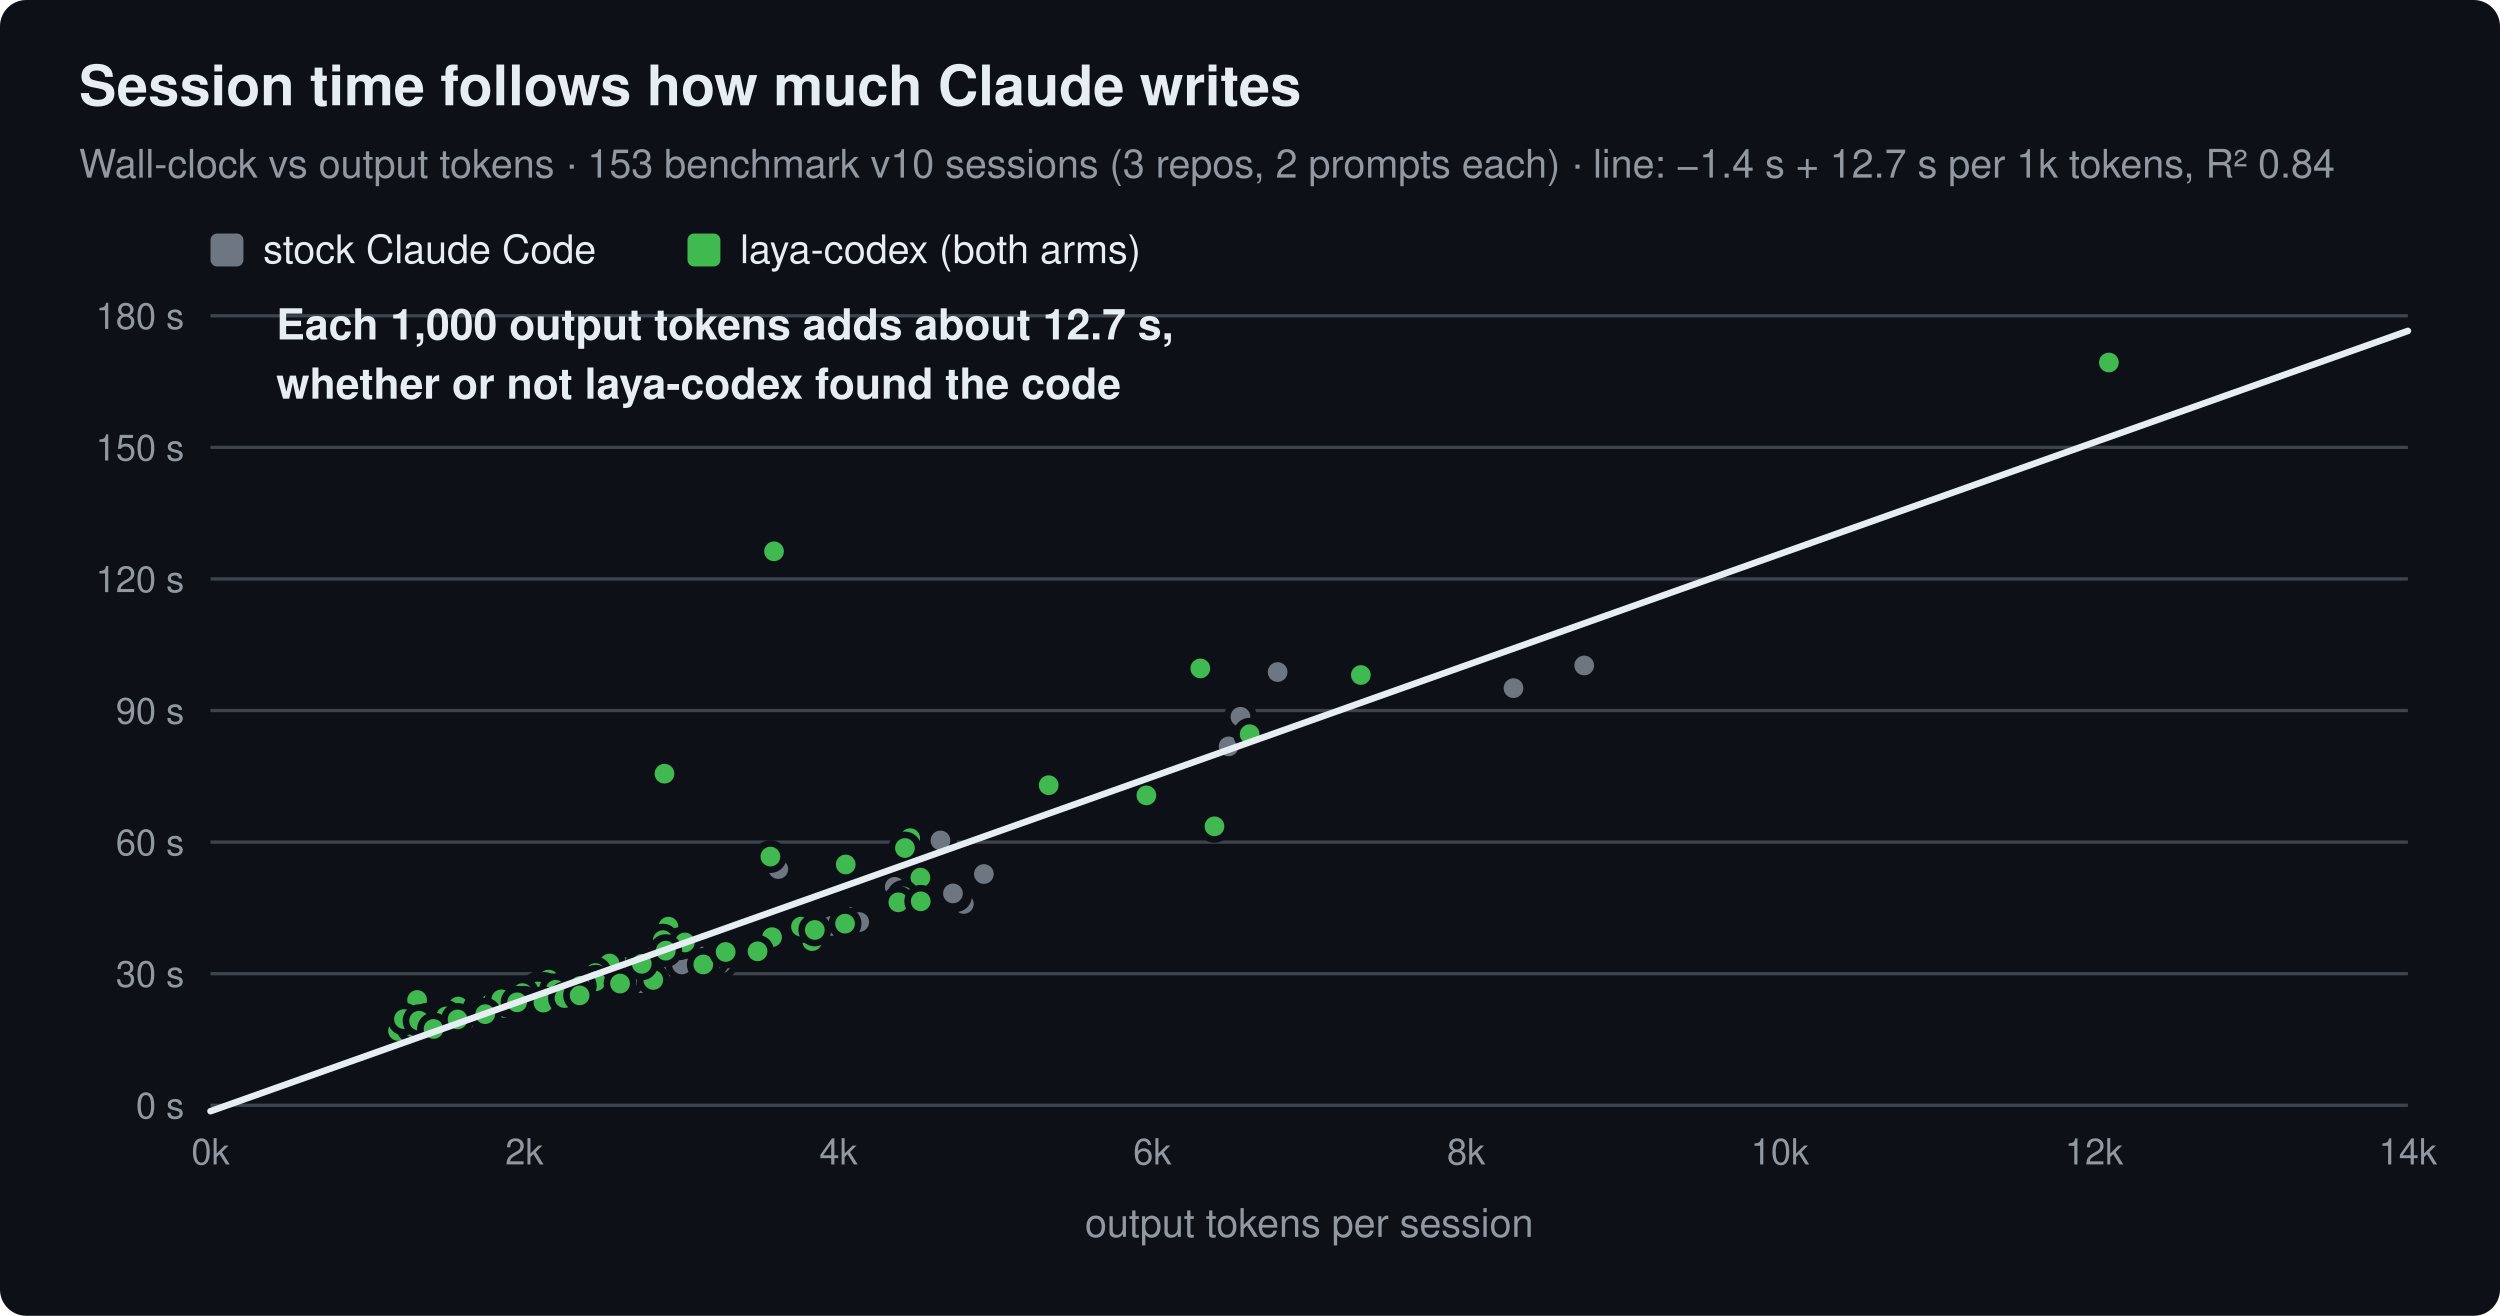
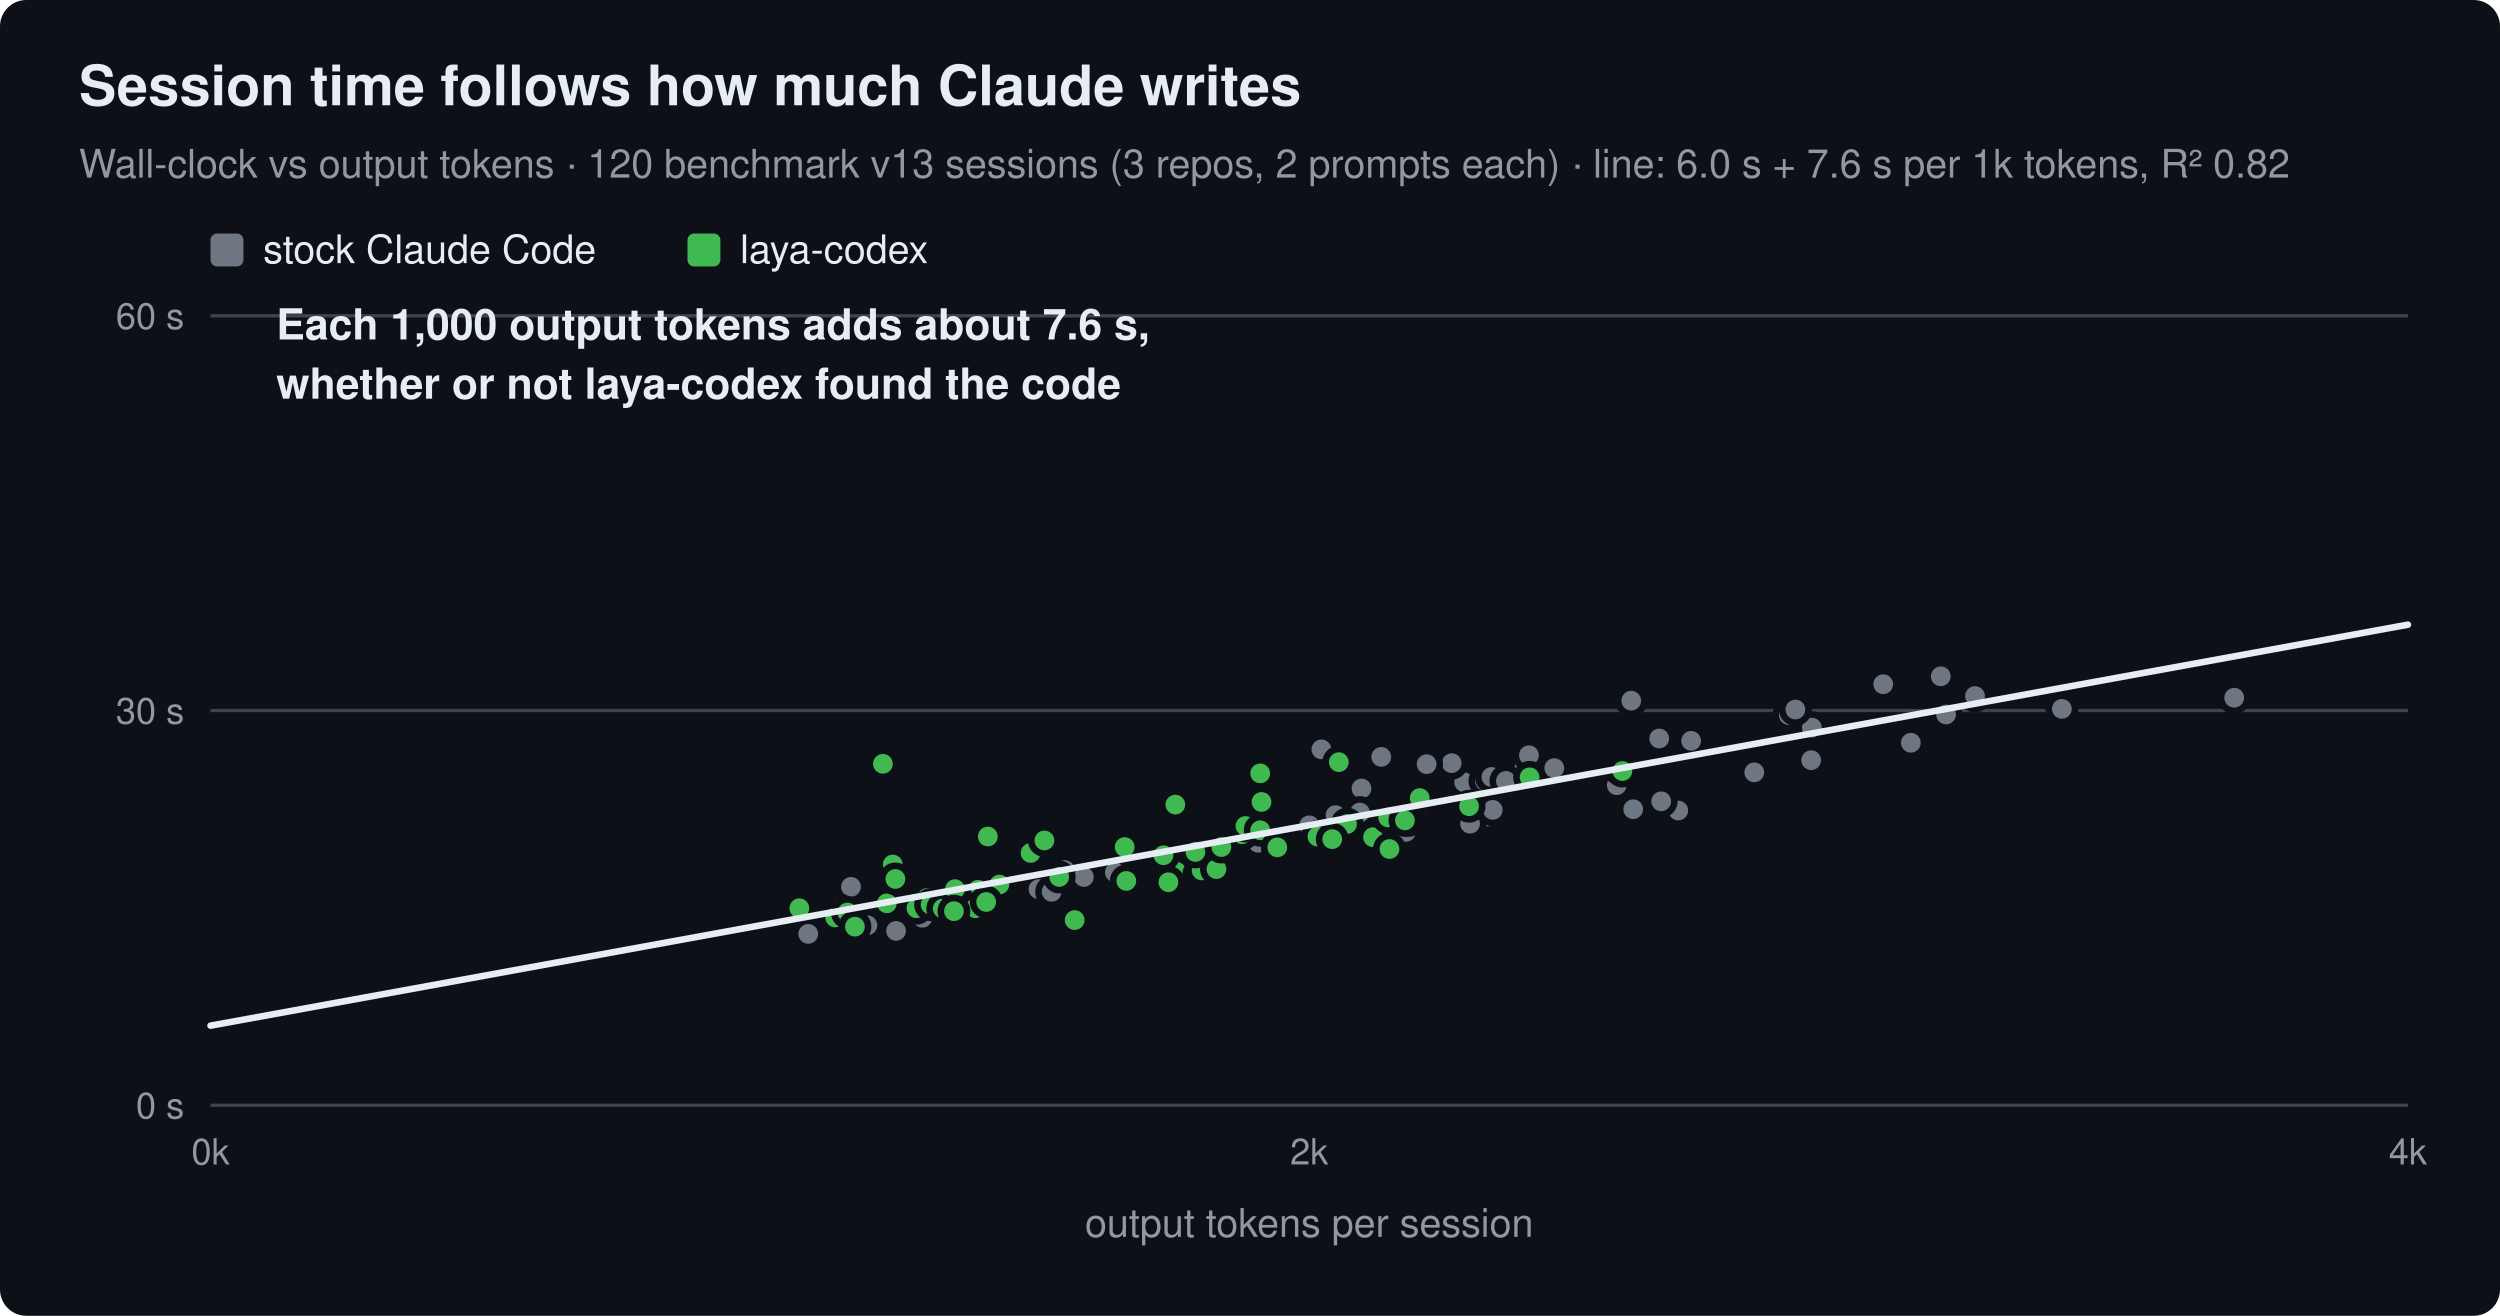
- <svg xmlns="http://www.w3.org/2000/svg" width="760" height="400" viewBox="0 0 760 400" role="img" aria-label="Session wall-clock against output tokens, benchmark v10">
+ <svg xmlns="http://www.w3.org/2000/svg" width="760" height="400" viewBox="0 0 760 400" role="img" aria-label="Session wall-clock against output tokens, benchmark v13">
  <rect width="760" height="400" rx="8" fill="#0d1117" />
  <text x="24.0" y="32.0" font-family="-apple-system,BlinkMacSystemFont,'Segoe UI',Helvetica,Arial,sans-serif" font-size="17" fill="#e6edf3" text-anchor="start" font-weight="600">Session time follows how much Claude writes</text>
-   <text x="24.0" y="54.0" font-family="-apple-system,BlinkMacSystemFont,'Segoe UI',Helvetica,Arial,sans-serif" font-size="12" fill="#9198a1" text-anchor="start" font-weight="normal">Wall-clock vs output tokens · 153 benchmark v10 sessions (3 repos, 2 prompts each) · line: −1.4 s + 12.7 s per 1k tokens, R² 0.84</text>
+   <text x="24.0" y="54.0" font-family="-apple-system,BlinkMacSystemFont,'Segoe UI',Helvetica,Arial,sans-serif" font-size="12" fill="#9198a1" text-anchor="start" font-weight="normal">Wall-clock vs output tokens · 120 benchmark v13 sessions (3 repos, 2 prompts each) · line: 6.0 s + 7.6 s per 1k tokens, R² 0.82</text>
  <rect x="64" y="71" width="10" height="10" rx="2" fill="#6e7681" />
  <text x="80.0" y="80.0" font-family="-apple-system,BlinkMacSystemFont,'Segoe UI',Helvetica,Arial,sans-serif" font-size="12" fill="#e6edf3" text-anchor="start" font-weight="normal">stock Claude Code</text>
  <rect x="209" y="71" width="10" height="10" rx="2" fill="#3fb950" />
-   <text x="225.0" y="80.0" font-family="-apple-system,BlinkMacSystemFont,'Segoe UI',Helvetica,Arial,sans-serif" font-size="12" fill="#e6edf3" text-anchor="start" font-weight="normal">laya-codex (both arms)</text>
+   <text x="225.0" y="80.0" font-family="-apple-system,BlinkMacSystemFont,'Segoe UI',Helvetica,Arial,sans-serif" font-size="12" fill="#e6edf3" text-anchor="start" font-weight="normal">laya-codex</text>
  <line x1="64.0" y1="336.0" x2="732.0" y2="336.0" stroke="#3d444d" stroke-width="1" />
  <text x="56.0" y="340.0" font-family="-apple-system,BlinkMacSystemFont,'Segoe UI',Helvetica,Arial,sans-serif" font-size="11" fill="#9198a1" text-anchor="end" font-weight="normal">0 s</text>
-   <line x1="64.0" y1="296.0" x2="732.0" y2="296.0" stroke="#3d444d" stroke-width="1" />
-   <text x="56.0" y="300.0" font-family="-apple-system,BlinkMacSystemFont,'Segoe UI',Helvetica,Arial,sans-serif" font-size="11" fill="#9198a1" text-anchor="end" font-weight="normal">30 s</text>
-   <line x1="64.0" y1="256.0" x2="732.0" y2="256.0" stroke="#3d444d" stroke-width="1" />
-   <text x="56.0" y="260.0" font-family="-apple-system,BlinkMacSystemFont,'Segoe UI',Helvetica,Arial,sans-serif" font-size="11" fill="#9198a1" text-anchor="end" font-weight="normal">60 s</text>
  <line x1="64.0" y1="216.0" x2="732.0" y2="216.0" stroke="#3d444d" stroke-width="1" />
-   <text x="56.0" y="220.0" font-family="-apple-system,BlinkMacSystemFont,'Segoe UI',Helvetica,Arial,sans-serif" font-size="11" fill="#9198a1" text-anchor="end" font-weight="normal">90 s</text>
-   <line x1="64.0" y1="176.0" x2="732.0" y2="176.0" stroke="#3d444d" stroke-width="1" />
-   <text x="56.0" y="180.0" font-family="-apple-system,BlinkMacSystemFont,'Segoe UI',Helvetica,Arial,sans-serif" font-size="11" fill="#9198a1" text-anchor="end" font-weight="normal">120 s</text>
-   <line x1="64.0" y1="136.0" x2="732.0" y2="136.0" stroke="#3d444d" stroke-width="1" />
-   <text x="56.0" y="140.0" font-family="-apple-system,BlinkMacSystemFont,'Segoe UI',Helvetica,Arial,sans-serif" font-size="11" fill="#9198a1" text-anchor="end" font-weight="normal">150 s</text>
+   <text x="56.0" y="220.0" font-family="-apple-system,BlinkMacSystemFont,'Segoe UI',Helvetica,Arial,sans-serif" font-size="11" fill="#9198a1" text-anchor="end" font-weight="normal">30 s</text>
  <line x1="64.0" y1="96.0" x2="732.0" y2="96.0" stroke="#3d444d" stroke-width="1" />
-   <text x="56.0" y="100.0" font-family="-apple-system,BlinkMacSystemFont,'Segoe UI',Helvetica,Arial,sans-serif" font-size="11" fill="#9198a1" text-anchor="end" font-weight="normal">180 s</text>
+   <text x="56.0" y="100.0" font-family="-apple-system,BlinkMacSystemFont,'Segoe UI',Helvetica,Arial,sans-serif" font-size="11" fill="#9198a1" text-anchor="end" font-weight="normal">60 s</text>
  <text x="64.0" y="354.0" font-family="-apple-system,BlinkMacSystemFont,'Segoe UI',Helvetica,Arial,sans-serif" font-size="11" fill="#9198a1" text-anchor="middle" font-weight="normal">0k</text>
-   <text x="159.4" y="354.0" font-family="-apple-system,BlinkMacSystemFont,'Segoe UI',Helvetica,Arial,sans-serif" font-size="11" fill="#9198a1" text-anchor="middle" font-weight="normal">2k</text>
-   <text x="254.9" y="354.0" font-family="-apple-system,BlinkMacSystemFont,'Segoe UI',Helvetica,Arial,sans-serif" font-size="11" fill="#9198a1" text-anchor="middle" font-weight="normal">4k</text>
-   <text x="350.3" y="354.0" font-family="-apple-system,BlinkMacSystemFont,'Segoe UI',Helvetica,Arial,sans-serif" font-size="11" fill="#9198a1" text-anchor="middle" font-weight="normal">6k</text>
-   <text x="445.7" y="354.0" font-family="-apple-system,BlinkMacSystemFont,'Segoe UI',Helvetica,Arial,sans-serif" font-size="11" fill="#9198a1" text-anchor="middle" font-weight="normal">8k</text>
-   <text x="541.1" y="354.0" font-family="-apple-system,BlinkMacSystemFont,'Segoe UI',Helvetica,Arial,sans-serif" font-size="11" fill="#9198a1" text-anchor="middle" font-weight="normal">10k</text>
-   <text x="636.6" y="354.0" font-family="-apple-system,BlinkMacSystemFont,'Segoe UI',Helvetica,Arial,sans-serif" font-size="11" fill="#9198a1" text-anchor="middle" font-weight="normal">12k</text>
-   <text x="732.0" y="354.0" font-family="-apple-system,BlinkMacSystemFont,'Segoe UI',Helvetica,Arial,sans-serif" font-size="11" fill="#9198a1" text-anchor="middle" font-weight="normal">14k</text>
+   <text x="398.0" y="354.0" font-family="-apple-system,BlinkMacSystemFont,'Segoe UI',Helvetica,Arial,sans-serif" font-size="11" fill="#9198a1" text-anchor="middle" font-weight="normal">2k</text>
+   <text x="732.0" y="354.0" font-family="-apple-system,BlinkMacSystemFont,'Segoe UI',Helvetica,Arial,sans-serif" font-size="11" fill="#9198a1" text-anchor="middle" font-weight="normal">4k</text>
  <text x="398.0" y="376.0" font-family="-apple-system,BlinkMacSystemFont,'Segoe UI',Helvetica,Arial,sans-serif" font-size="12" fill="#9198a1" text-anchor="middle" font-weight="normal">output tokens per session</text>
-   <circle cx="293.0" cy="274.8" r="4" fill="#6e7681" stroke="#0d1117" stroke-width="2" />
-   <circle cx="290.5" cy="272.3" r="4" fill="#6e7681" stroke="#0d1117" stroke-width="2" />
-   <circle cx="219.2" cy="292.9" r="4" fill="#6e7681" stroke="#0d1117" stroke-width="2" />
-   <circle cx="272.0" cy="269.6" r="4" fill="#6e7681" stroke="#0d1117" stroke-width="2" />
-   <circle cx="481.6" cy="202.3" r="4" fill="#6e7681" stroke="#0d1117" stroke-width="2" />
-   <circle cx="373.5" cy="226.9" r="4" fill="#6e7681" stroke="#0d1117" stroke-width="2" />
-   <circle cx="377.1" cy="217.9" r="4" fill="#6e7681" stroke="#0d1117" stroke-width="2" />
-   <circle cx="285.9" cy="255.5" r="4" fill="#6e7681" stroke="#0d1117" stroke-width="2" />
-   <circle cx="388.4" cy="204.3" r="4" fill="#6e7681" stroke="#0d1117" stroke-width="2" />
-   <circle cx="460.1" cy="209.2" r="4" fill="#6e7681" stroke="#0d1117" stroke-width="2" />
-   <circle cx="236.6" cy="264.2" r="4" fill="#6e7681" stroke="#0d1117" stroke-width="2" />
-   <circle cx="214.2" cy="290.5" r="4" fill="#6e7681" stroke="#0d1117" stroke-width="2" />
-   <circle cx="166.0" cy="303.8" r="4" fill="#6e7681" stroke="#0d1117" stroke-width="2" />
-   <circle cx="289.7" cy="271.6" r="4" fill="#6e7681" stroke="#0d1117" stroke-width="2" />
-   <circle cx="163.2" cy="305.5" r="4" fill="#6e7681" stroke="#0d1117" stroke-width="2" />
-   <circle cx="136.3" cy="309.8" r="4" fill="#6e7681" stroke="#0d1117" stroke-width="2" />
-   <circle cx="158.0" cy="301.7" r="4" fill="#6e7681" stroke="#0d1117" stroke-width="2" />
-   <circle cx="154.9" cy="305.8" r="4" fill="#6e7681" stroke="#0d1117" stroke-width="2" />
-   <circle cx="165.1" cy="301.9" r="4" fill="#6e7681" stroke="#0d1117" stroke-width="2" />
-   <circle cx="213.4" cy="290.8" r="4" fill="#6e7681" stroke="#0d1117" stroke-width="2" />
-   <circle cx="125.4" cy="312.1" r="4" fill="#6e7681" stroke="#0d1117" stroke-width="2" />
-   <circle cx="136.2" cy="309.3" r="4" fill="#6e7681" stroke="#0d1117" stroke-width="2" />
-   <circle cx="259.3" cy="278.7" r="4" fill="#6e7681" stroke="#0d1117" stroke-width="2" />
-   <circle cx="180.2" cy="300.3" r="4" fill="#6e7681" stroke="#0d1117" stroke-width="2" />
-   <circle cx="163.5" cy="300.3" r="4" fill="#6e7681" stroke="#0d1117" stroke-width="2" />
-   <circle cx="147.5" cy="308.0" r="4" fill="#6e7681" stroke="#0d1117" stroke-width="2" />
-   <circle cx="194.2" cy="297.8" r="4" fill="#6e7681" stroke="#0d1117" stroke-width="2" />
-   <circle cx="163.5" cy="302.0" r="4" fill="#6e7681" stroke="#0d1117" stroke-width="2" />
-   <circle cx="180.2" cy="300.1" r="4" fill="#6e7681" stroke="#0d1117" stroke-width="2" />
-   <circle cx="261.2" cy="280.3" r="4" fill="#6e7681" stroke="#0d1117" stroke-width="2" />
-   <circle cx="199.0" cy="295.1" r="4" fill="#6e7681" stroke="#0d1117" stroke-width="2" />
-   <circle cx="177.6" cy="298.3" r="4" fill="#6e7681" stroke="#0d1117" stroke-width="2" />
-   <circle cx="205.2" cy="290.9" r="4" fill="#6e7681" stroke="#0d1117" stroke-width="2" />
-   <circle cx="201.4" cy="291.7" r="4" fill="#6e7681" stroke="#0d1117" stroke-width="2" />
-   <circle cx="202.8" cy="293.9" r="4" fill="#6e7681" stroke="#0d1117" stroke-width="2" />
-   <circle cx="189.2" cy="297.0" r="4" fill="#6e7681" stroke="#0d1117" stroke-width="2" />
-   <circle cx="194.4" cy="294.2" r="4" fill="#6e7681" stroke="#0d1117" stroke-width="2" />
-   <circle cx="153.6" cy="306.2" r="4" fill="#6e7681" stroke="#0d1117" stroke-width="2" />
-   <circle cx="166.2" cy="298.5" r="4" fill="#6e7681" stroke="#0d1117" stroke-width="2" />
-   <circle cx="199.9" cy="289.4" r="4" fill="#6e7681" stroke="#0d1117" stroke-width="2" />
-   <circle cx="197.0" cy="293.4" r="4" fill="#6e7681" stroke="#0d1117" stroke-width="2" />
-   <circle cx="207.4" cy="291.0" r="4" fill="#6e7681" stroke="#0d1117" stroke-width="2" />
-   <circle cx="299.1" cy="265.7" r="4" fill="#6e7681" stroke="#0d1117" stroke-width="2" />
-   <circle cx="207.3" cy="293.2" r="4" fill="#6e7681" stroke="#0d1117" stroke-width="2" />
-   <circle cx="171.6" cy="299.3" r="4" fill="#6e7681" stroke="#0d1117" stroke-width="2" />
-   <circle cx="173.3" cy="300.2" r="4" fill="#6e7681" stroke="#0d1117" stroke-width="2" />
-   <circle cx="252.7" cy="281.5" r="4" fill="#6e7681" stroke="#0d1117" stroke-width="2" />
-   <circle cx="176.7" cy="300.7" r="4" fill="#6e7681" stroke="#0d1117" stroke-width="2" />
-   <circle cx="216.7" cy="292.1" r="4" fill="#6e7681" stroke="#0d1117" stroke-width="2" />
-   <circle cx="194.6" cy="298.9" r="4" fill="#6e7681" stroke="#0d1117" stroke-width="2" />
-   <circle cx="190.8" cy="298.1" r="4" fill="#6e7681" stroke="#0d1117" stroke-width="2" />
-   <circle cx="256.9" cy="280.8" r="4" fill="#3fb950" stroke="#0d1117" stroke-width="2" />
-   <circle cx="177.3" cy="302.6" r="4" fill="#3fb950" stroke="#0d1117" stroke-width="2" />
-   <circle cx="179.5" cy="298.0" r="4" fill="#3fb950" stroke="#0d1117" stroke-width="2" />
-   <circle cx="175.1" cy="299.5" r="4" fill="#3fb950" stroke="#0d1117" stroke-width="2" />
-   <circle cx="171.5" cy="302.8" r="4" fill="#3fb950" stroke="#0d1117" stroke-width="2" />
-   <circle cx="151.5" cy="307.1" r="4" fill="#3fb950" stroke="#0d1117" stroke-width="2" />
-   <circle cx="246.9" cy="286.1" r="4" fill="#3fb950" stroke="#0d1117" stroke-width="2" />
-   <circle cx="369.2" cy="251.2" r="4" fill="#3fb950" stroke="#0d1117" stroke-width="2" />
-   <circle cx="379.9" cy="223.2" r="4" fill="#3fb950" stroke="#0d1117" stroke-width="2" />
-   <circle cx="279.8" cy="266.8" r="4" fill="#3fb950" stroke="#0d1117" stroke-width="2" />
-   <circle cx="413.7" cy="205.2" r="4" fill="#3fb950" stroke="#0d1117" stroke-width="2" />
-   <circle cx="641.1" cy="110.2" r="4" fill="#3fb950" stroke="#0d1117" stroke-width="2" />
-   <circle cx="364.9" cy="203.2" r="4" fill="#3fb950" stroke="#0d1117" stroke-width="2" />
-   <circle cx="276.7" cy="254.8" r="4" fill="#3fb950" stroke="#0d1117" stroke-width="2" />
-   <circle cx="203.2" cy="281.7" r="4" fill="#3fb950" stroke="#0d1117" stroke-width="2" />
-   <circle cx="318.8" cy="238.7" r="4" fill="#3fb950" stroke="#0d1117" stroke-width="2" />
-   <circle cx="275.1" cy="257.8" r="4" fill="#3fb950" stroke="#0d1117" stroke-width="2" />
-   <circle cx="234.2" cy="260.4" r="4" fill="#3fb950" stroke="#0d1117" stroke-width="2" />
-   <circle cx="348.5" cy="241.8" r="4" fill="#3fb950" stroke="#0d1117" stroke-width="2" />
-   <circle cx="257.1" cy="262.8" r="4" fill="#3fb950" stroke="#0d1117" stroke-width="2" />
-   <circle cx="202.0" cy="235.2" r="4" fill="#3fb950" stroke="#0d1117" stroke-width="2" />
-   <circle cx="213.8" cy="293.2" r="4" fill="#3fb950" stroke="#0d1117" stroke-width="2" />
-   <circle cx="206.6" cy="286.9" r="4" fill="#3fb950" stroke="#0d1117" stroke-width="2" />
-   <circle cx="186.6" cy="298.7" r="4" fill="#3fb950" stroke="#0d1117" stroke-width="2" />
-   <circle cx="160.7" cy="306.1" r="4" fill="#3fb950" stroke="#0d1117" stroke-width="2" />
-   <circle cx="156.7" cy="304.3" r="4" fill="#3fb950" stroke="#0d1117" stroke-width="2" />
-   <circle cx="234.7" cy="284.9" r="4" fill="#3fb950" stroke="#0d1117" stroke-width="2" />
-   <circle cx="274.6" cy="272.5" r="4" fill="#3fb950" stroke="#0d1117" stroke-width="2" />
-   <circle cx="163.0" cy="303.3" r="4" fill="#3fb950" stroke="#0d1117" stroke-width="2" />
-   <circle cx="160.4" cy="304.5" r="4" fill="#3fb950" stroke="#0d1117" stroke-width="2" />
-   <circle cx="158.9" cy="305.3" r="4" fill="#3fb950" stroke="#0d1117" stroke-width="2" />
-   <circle cx="151.8" cy="305.8" r="4" fill="#3fb950" stroke="#0d1117" stroke-width="2" />
-   <circle cx="126.8" cy="304.0" r="4" fill="#3fb950" stroke="#0d1117" stroke-width="2" />
-   <circle cx="129.7" cy="309.9" r="4" fill="#3fb950" stroke="#0d1117" stroke-width="2" />
-   <circle cx="147.1" cy="304.9" r="4" fill="#3fb950" stroke="#0d1117" stroke-width="2" />
-   <circle cx="132.9" cy="310.2" r="4" fill="#3fb950" stroke="#0d1117" stroke-width="2" />
-   <circle cx="159.8" cy="304.3" r="4" fill="#3fb950" stroke="#0d1117" stroke-width="2" />
-   <circle cx="144.7" cy="307.0" r="4" fill="#3fb950" stroke="#0d1117" stroke-width="2" />
-   <circle cx="141.0" cy="310.9" r="4" fill="#3fb950" stroke="#0d1117" stroke-width="2" />
-   <circle cx="154.4" cy="306.2" r="4" fill="#3fb950" stroke="#0d1117" stroke-width="2" />
-   <circle cx="121.7" cy="313.9" r="4" fill="#3fb950" stroke="#0d1117" stroke-width="2" />
-   <circle cx="121.0" cy="313.4" r="4" fill="#3fb950" stroke="#0d1117" stroke-width="2" />
-   <circle cx="125.5" cy="312.3" r="4" fill="#3fb950" stroke="#0d1117" stroke-width="2" />
-   <circle cx="122.8" cy="309.8" r="4" fill="#3fb950" stroke="#0d1117" stroke-width="2" />
-   <circle cx="243.5" cy="281.7" r="4" fill="#3fb950" stroke="#0d1117" stroke-width="2" />
-   <circle cx="273.1" cy="274.3" r="4" fill="#3fb950" stroke="#0d1117" stroke-width="2" />
-   <circle cx="166.1" cy="303.3" r="4" fill="#3fb950" stroke="#0d1117" stroke-width="2" />
-   <circle cx="144.0" cy="307.8" r="4" fill="#3fb950" stroke="#0d1117" stroke-width="2" />
-   <circle cx="166.8" cy="297.8" r="4" fill="#3fb950" stroke="#0d1117" stroke-width="2" />
-   <circle cx="159.3" cy="302.9" r="4" fill="#3fb950" stroke="#0d1117" stroke-width="2" />
-   <circle cx="146.4" cy="308.0" r="4" fill="#3fb950" stroke="#0d1117" stroke-width="2" />
-   <circle cx="139.3" cy="306.0" r="4" fill="#3fb950" stroke="#0d1117" stroke-width="2" />
-   <circle cx="168.4" cy="302.6" r="4" fill="#3fb950" stroke="#0d1117" stroke-width="2" />
-   <circle cx="177.3" cy="298.0" r="4" fill="#3fb950" stroke="#0d1117" stroke-width="2" />
-   <circle cx="157.7" cy="305.1" r="4" fill="#3fb950" stroke="#0d1117" stroke-width="2" />
-   <circle cx="157.5" cy="304.6" r="4" fill="#3fb950" stroke="#0d1117" stroke-width="2" />
-   <circle cx="156.1" cy="303.6" r="4" fill="#3fb950" stroke="#0d1117" stroke-width="2" />
-   <circle cx="168.8" cy="302.3" r="4" fill="#3fb950" stroke="#0d1117" stroke-width="2" />
-   <circle cx="165.5" cy="300.5" r="4" fill="#3fb950" stroke="#0d1117" stroke-width="2" />
-   <circle cx="220.6" cy="289.4" r="4" fill="#3fb950" stroke="#0d1117" stroke-width="2" />
-   <circle cx="198.6" cy="297.9" r="4" fill="#3fb950" stroke="#0d1117" stroke-width="2" />
-   <circle cx="230.3" cy="289.2" r="4" fill="#3fb950" stroke="#0d1117" stroke-width="2" />
-   <circle cx="135.6" cy="309.0" r="4" fill="#3fb950" stroke="#0d1117" stroke-width="2" />
-   <circle cx="147.2" cy="307.3" r="4" fill="#3fb950" stroke="#0d1117" stroke-width="2" />
-   <circle cx="194.2" cy="292.7" r="4" fill="#3fb950" stroke="#0d1117" stroke-width="2" />
-   <circle cx="175.6" cy="297.2" r="4" fill="#3fb950" stroke="#0d1117" stroke-width="2" />
-   <circle cx="184.9" cy="296.9" r="4" fill="#3fb950" stroke="#0d1117" stroke-width="2" />
-   <circle cx="189.8" cy="294.0" r="4" fill="#3fb950" stroke="#0d1117" stroke-width="2" />
-   <circle cx="141.1" cy="310.5" r="4" fill="#3fb950" stroke="#0d1117" stroke-width="2" />
-   <circle cx="127.4" cy="310.3" r="4" fill="#3fb950" stroke="#0d1117" stroke-width="2" />
-   <circle cx="153.3" cy="306.4" r="4" fill="#3fb950" stroke="#0d1117" stroke-width="2" />
-   <circle cx="145.6" cy="306.8" r="4" fill="#3fb950" stroke="#0d1117" stroke-width="2" />
-   <circle cx="183.2" cy="293.9" r="4" fill="#3fb950" stroke="#0d1117" stroke-width="2" />
-   <circle cx="185.3" cy="292.9" r="4" fill="#3fb950" stroke="#0d1117" stroke-width="2" />
-   <circle cx="166.9" cy="300.9" r="4" fill="#3fb950" stroke="#0d1117" stroke-width="2" />
-   <circle cx="154.9" cy="304.5" r="4" fill="#3fb950" stroke="#0d1117" stroke-width="2" />
-   <circle cx="195.1" cy="293.0" r="4" fill="#3fb950" stroke="#0d1117" stroke-width="2" />
-   <circle cx="201.5" cy="285.8" r="4" fill="#3fb950" stroke="#0d1117" stroke-width="2" />
-   <circle cx="146.5" cy="306.5" r="4" fill="#3fb950" stroke="#0d1117" stroke-width="2" />
-   <circle cx="208.2" cy="286.5" r="4" fill="#3fb950" stroke="#0d1117" stroke-width="2" />
-   <circle cx="181.0" cy="295.8" r="4" fill="#3fb950" stroke="#0d1117" stroke-width="2" />
-   <circle cx="176.7" cy="298.1" r="4" fill="#3fb950" stroke="#0d1117" stroke-width="2" />
-   <circle cx="149.3" cy="305.0" r="4" fill="#3fb950" stroke="#0d1117" stroke-width="2" />
-   <circle cx="247.7" cy="282.7" r="4" fill="#3fb950" stroke="#0d1117" stroke-width="2" />
-   <circle cx="279.9" cy="274.0" r="4" fill="#3fb950" stroke="#0d1117" stroke-width="2" />
-   <circle cx="163.5" cy="301.4" r="4" fill="#3fb950" stroke="#0d1117" stroke-width="2" />
-   <circle cx="152.4" cy="303.8" r="4" fill="#3fb950" stroke="#0d1117" stroke-width="2" />
-   <circle cx="168.9" cy="300.9" r="4" fill="#3fb950" stroke="#0d1117" stroke-width="2" />
-   <circle cx="158.8" cy="301.9" r="4" fill="#3fb950" stroke="#0d1117" stroke-width="2" />
-   <circle cx="131.8" cy="312.8" r="4" fill="#3fb950" stroke="#0d1117" stroke-width="2" />
-   <circle cx="139.1" cy="309.9" r="4" fill="#3fb950" stroke="#0d1117" stroke-width="2" />
-   <circle cx="181.1" cy="298.3" r="4" fill="#3fb950" stroke="#0d1117" stroke-width="2" />
-   <circle cx="202.4" cy="289.0" r="4" fill="#3fb950" stroke="#0d1117" stroke-width="2" />
-   <circle cx="159.3" cy="304.7" r="4" fill="#3fb950" stroke="#0d1117" stroke-width="2" />
-   <circle cx="157.2" cy="304.7" r="4" fill="#3fb950" stroke="#0d1117" stroke-width="2" />
-   <circle cx="176.4" cy="299.7" r="4" fill="#3fb950" stroke="#0d1117" stroke-width="2" />
-   <circle cx="165.2" cy="304.8" r="4" fill="#3fb950" stroke="#0d1117" stroke-width="2" />
-   <circle cx="171.6" cy="303.4" r="4" fill="#3fb950" stroke="#0d1117" stroke-width="2" />
-   <circle cx="188.5" cy="299.0" r="4" fill="#3fb950" stroke="#0d1117" stroke-width="2" />
-   <circle cx="176.2" cy="302.6" r="4" fill="#3fb950" stroke="#0d1117" stroke-width="2" />
-   <circle cx="147.5" cy="308.3" r="4" fill="#3fb950" stroke="#0d1117" stroke-width="2" />
-   <circle cx="235.3" cy="167.6" r="4" fill="#3fb950" stroke="#0d1117" stroke-width="2" />
-   <line x1="64.0" y1="337.8" x2="732.0" y2="100.6" stroke="#e6edf3" stroke-width="2" stroke-linecap="round" />
-   <text x="84.0" y="103.2" font-family="-apple-system,BlinkMacSystemFont,'Segoe UI',Helvetica,Arial,sans-serif" font-size="13" fill="#e6edf3" text-anchor="start" font-weight="600">Each 1,000 output tokens adds about 12.7 s,</text>
+   <circle cx="543.8" cy="217.4" r="4" fill="#6e7681" stroke="#0d1117" stroke-width="2" />
+   <circle cx="445.1" cy="237.8" r="4" fill="#6e7681" stroke="#0d1117" stroke-width="2" />
+   <circle cx="580.9" cy="225.8" r="4" fill="#6e7681" stroke="#0d1117" stroke-width="2" />
+   <circle cx="510.2" cy="246.4" r="4" fill="#6e7681" stroke="#0d1117" stroke-width="2" />
+   <circle cx="496.5" cy="246.0" r="4" fill="#6e7681" stroke="#0d1117" stroke-width="2" />
+   <circle cx="600.4" cy="211.6" r="4" fill="#6e7681" stroke="#0d1117" stroke-width="2" />
+   <circle cx="550.6" cy="231.1" r="4" fill="#6e7681" stroke="#0d1117" stroke-width="2" />
+   <circle cx="451.4" cy="237.4" r="4" fill="#6e7681" stroke="#0d1117" stroke-width="2" />
+   <circle cx="467.8" cy="233.4" r="4" fill="#6e7681" stroke="#0d1117" stroke-width="2" />
+   <circle cx="463.5" cy="232.8" r="4" fill="#6e7681" stroke="#0d1117" stroke-width="2" />
+   <circle cx="679.2" cy="212.1" r="4" fill="#6e7681" stroke="#0d1117" stroke-width="2" />
+   <circle cx="431.9" cy="244.6" r="4" fill="#6e7681" stroke="#0d1117" stroke-width="2" />
+   <circle cx="590.0" cy="205.6" r="4" fill="#6e7681" stroke="#0d1117" stroke-width="2" />
+   <circle cx="504.4" cy="224.5" r="4" fill="#6e7681" stroke="#0d1117" stroke-width="2" />
+   <circle cx="550.8" cy="221.2" r="4" fill="#6e7681" stroke="#0d1117" stroke-width="2" />
+   <circle cx="626.8" cy="215.5" r="4" fill="#6e7681" stroke="#0d1117" stroke-width="2" />
+   <circle cx="426.6" cy="248.3" r="4" fill="#6e7681" stroke="#0d1117" stroke-width="2" />
+   <circle cx="572.5" cy="208.0" r="4" fill="#6e7681" stroke="#0d1117" stroke-width="2" />
+   <circle cx="533.3" cy="234.8" r="4" fill="#6e7681" stroke="#0d1117" stroke-width="2" />
+   <circle cx="505.0" cy="243.6" r="4" fill="#6e7681" stroke="#0d1117" stroke-width="2" />
+   <circle cx="413.9" cy="239.7" r="4" fill="#6e7681" stroke="#0d1117" stroke-width="2" />
+   <circle cx="300.1" cy="272.3" r="4" fill="#6e7681" stroke="#0d1117" stroke-width="2" />
+   <circle cx="495.9" cy="213.0" r="4" fill="#6e7681" stroke="#0d1117" stroke-width="2" />
+   <circle cx="263.7" cy="281.3" r="4" fill="#6e7681" stroke="#0d1117" stroke-width="2" />
+   <circle cx="280.4" cy="279.0" r="4" fill="#6e7681" stroke="#0d1117" stroke-width="2" />
+   <circle cx="302.1" cy="271.1" r="4" fill="#6e7681" stroke="#0d1117" stroke-width="2" />
+   <circle cx="245.7" cy="283.9" r="4" fill="#6e7681" stroke="#0d1117" stroke-width="2" />
+   <circle cx="323.9" cy="266.3" r="4" fill="#6e7681" stroke="#0d1117" stroke-width="2" />
+   <circle cx="452.3" cy="248.2" r="4" fill="#6e7681" stroke="#0d1117" stroke-width="2" />
+   <circle cx="272.4" cy="283.0" r="4" fill="#6e7681" stroke="#0d1117" stroke-width="2" />
+   <circle cx="258.7" cy="269.6" r="4" fill="#6e7681" stroke="#0d1117" stroke-width="2" />
+   <circle cx="545.8" cy="215.7" r="4" fill="#6e7681" stroke="#0d1117" stroke-width="2" />
+   <circle cx="315.7" cy="270.3" r="4" fill="#6e7681" stroke="#0d1117" stroke-width="2" />
+   <circle cx="383.1" cy="255.1" r="4" fill="#6e7681" stroke="#0d1117" stroke-width="2" />
+   <circle cx="323.7" cy="264.5" r="4" fill="#6e7681" stroke="#0d1117" stroke-width="2" />
+   <circle cx="491.5" cy="238.7" r="4" fill="#6e7681" stroke="#0d1117" stroke-width="2" />
+   <circle cx="338.9" cy="265.2" r="4" fill="#6e7681" stroke="#0d1117" stroke-width="2" />
+   <circle cx="382.5" cy="256.2" r="4" fill="#6e7681" stroke="#0d1117" stroke-width="2" />
+   <circle cx="514.1" cy="225.2" r="4" fill="#6e7681" stroke="#0d1117" stroke-width="2" />
+   <circle cx="431.1" cy="241.7" r="4" fill="#6e7681" stroke="#0d1117" stroke-width="2" />
+   <circle cx="398.0" cy="250.9" r="4" fill="#6e7681" stroke="#0d1117" stroke-width="2" />
+   <circle cx="441.3" cy="232.0" r="4" fill="#6e7681" stroke="#0d1117" stroke-width="2" />
+   <circle cx="453.4" cy="236.2" r="4" fill="#6e7681" stroke="#0d1117" stroke-width="2" />
+   <circle cx="413.4" cy="247.0" r="4" fill="#6e7681" stroke="#0d1117" stroke-width="2" />
+   <circle cx="427.4" cy="252.9" r="4" fill="#6e7681" stroke="#0d1117" stroke-width="2" />
+   <circle cx="433.7" cy="232.3" r="4" fill="#6e7681" stroke="#0d1117" stroke-width="2" />
+   <circle cx="329.5" cy="266.6" r="4" fill="#6e7681" stroke="#0d1117" stroke-width="2" />
+   <circle cx="419.9" cy="230.1" r="4" fill="#6e7681" stroke="#0d1117" stroke-width="2" />
+   <circle cx="457.8" cy="237.4" r="4" fill="#6e7681" stroke="#0d1117" stroke-width="2" />
+   <circle cx="453.8" cy="246.2" r="4" fill="#6e7681" stroke="#0d1117" stroke-width="2" />
+   <circle cx="401.7" cy="227.8" r="4" fill="#6e7681" stroke="#0d1117" stroke-width="2" />
+   <circle cx="591.6" cy="217.2" r="4" fill="#6e7681" stroke="#0d1117" stroke-width="2" />
+   <circle cx="406.0" cy="247.8" r="4" fill="#6e7681" stroke="#0d1117" stroke-width="2" />
+   <circle cx="279.1" cy="273.6" r="4" fill="#6e7681" stroke="#0d1117" stroke-width="2" />
+   <circle cx="319.7" cy="271.1" r="4" fill="#6e7681" stroke="#0d1117" stroke-width="2" />
+   <circle cx="492.0" cy="233.5" r="4" fill="#6e7681" stroke="#0d1117" stroke-width="2" />
+   <circle cx="359.9" cy="260.9" r="4" fill="#6e7681" stroke="#0d1117" stroke-width="2" />
+   <circle cx="464.8" cy="229.6" r="4" fill="#6e7681" stroke="#0d1117" stroke-width="2" />
+   <circle cx="472.5" cy="233.5" r="4" fill="#6e7681" stroke="#0d1117" stroke-width="2" />
+   <circle cx="446.9" cy="250.4" r="4" fill="#6e7681" stroke="#0d1117" stroke-width="2" />
+   <circle cx="400.5" cy="254.3" r="4" fill="#3fb950" stroke="#0d1117" stroke-width="2" />
+   <circle cx="299.8" cy="271.5" r="4" fill="#3fb950" stroke="#0d1117" stroke-width="2" />
+   <circle cx="342.4" cy="267.8" r="4" fill="#3fb950" stroke="#0d1117" stroke-width="2" />
+   <circle cx="493.2" cy="234.4" r="4" fill="#3fb950" stroke="#0d1117" stroke-width="2" />
+   <circle cx="417.4" cy="254.5" r="4" fill="#3fb950" stroke="#0d1117" stroke-width="2" />
+   <circle cx="428.2" cy="249.4" r="4" fill="#3fb950" stroke="#0d1117" stroke-width="2" />
+   <circle cx="377.6" cy="253.6" r="4" fill="#3fb950" stroke="#0d1117" stroke-width="2" />
+   <circle cx="407.0" cy="231.7" r="4" fill="#3fb950" stroke="#0d1117" stroke-width="2" />
+   <circle cx="366.8" cy="260.3" r="4" fill="#3fb950" stroke="#0d1117" stroke-width="2" />
+   <circle cx="322.0" cy="266.6" r="4" fill="#3fb950" stroke="#0d1117" stroke-width="2" />
+   <circle cx="357.6" cy="265.0" r="4" fill="#3fb950" stroke="#0d1117" stroke-width="2" />
+   <circle cx="326.7" cy="279.7" r="4" fill="#3fb950" stroke="#0d1117" stroke-width="2" />
+   <circle cx="364.4" cy="265.9" r="4" fill="#3fb950" stroke="#0d1117" stroke-width="2" />
+   <circle cx="269.6" cy="274.6" r="4" fill="#3fb950" stroke="#0d1117" stroke-width="2" />
+   <circle cx="355.2" cy="268.2" r="4" fill="#3fb950" stroke="#0d1117" stroke-width="2" />
+   <circle cx="422.4" cy="258.1" r="4" fill="#3fb950" stroke="#0d1117" stroke-width="2" />
+   <circle cx="282.6" cy="274.5" r="4" fill="#3fb950" stroke="#0d1117" stroke-width="2" />
+   <circle cx="422.0" cy="248.5" r="4" fill="#3fb950" stroke="#0d1117" stroke-width="2" />
+   <circle cx="365.3" cy="264.6" r="4" fill="#3fb950" stroke="#0d1117" stroke-width="2" />
+   <circle cx="409.5" cy="250.5" r="4" fill="#3fb950" stroke="#0d1117" stroke-width="2" />
+   <circle cx="383.1" cy="235.1" r="4" fill="#3fb950" stroke="#0d1117" stroke-width="2" />
+   <circle cx="357.3" cy="244.6" r="4" fill="#3fb950" stroke="#0d1117" stroke-width="2" />
+   <circle cx="363.4" cy="259.0" r="4" fill="#3fb950" stroke="#0d1117" stroke-width="2" />
+   <circle cx="281.8" cy="273.0" r="4" fill="#3fb950" stroke="#0d1117" stroke-width="2" />
+   <circle cx="291.5" cy="271.2" r="4" fill="#3fb950" stroke="#0d1117" stroke-width="2" />
+   <circle cx="271.4" cy="262.8" r="4" fill="#3fb950" stroke="#0d1117" stroke-width="2" />
+   <circle cx="313.3" cy="259.3" r="4" fill="#3fb950" stroke="#0d1117" stroke-width="2" />
+   <circle cx="297.3" cy="270.5" r="4" fill="#3fb950" stroke="#0d1117" stroke-width="2" />
+   <circle cx="301.1" cy="275.2" r="4" fill="#3fb950" stroke="#0d1117" stroke-width="2" />
+   <circle cx="255.2" cy="276.6" r="4" fill="#3fb950" stroke="#0d1117" stroke-width="2" />
+   <circle cx="268.4" cy="232.2" r="4" fill="#3fb950" stroke="#0d1117" stroke-width="2" />
+   <circle cx="446.6" cy="245.1" r="4" fill="#3fb950" stroke="#0d1117" stroke-width="2" />
+   <circle cx="303.8" cy="268.9" r="4" fill="#3fb950" stroke="#0d1117" stroke-width="2" />
+   <circle cx="383.8" cy="250.8" r="4" fill="#3fb950" stroke="#0d1117" stroke-width="2" />
+   <circle cx="278.6" cy="276.1" r="4" fill="#3fb950" stroke="#0d1117" stroke-width="2" />
+   <circle cx="465.0" cy="236.3" r="4" fill="#3fb950" stroke="#0d1117" stroke-width="2" />
+   <circle cx="282.9" cy="275.0" r="4" fill="#3fb950" stroke="#0d1117" stroke-width="2" />
+   <circle cx="286.6" cy="276.2" r="4" fill="#3fb950" stroke="#0d1117" stroke-width="2" />
+   <circle cx="353.7" cy="260.0" r="4" fill="#3fb950" stroke="#0d1117" stroke-width="2" />
+   <circle cx="369.8" cy="264.2" r="4" fill="#3fb950" stroke="#0d1117" stroke-width="2" />
+   <circle cx="290.3" cy="270.3" r="4" fill="#3fb950" stroke="#0d1117" stroke-width="2" />
+   <circle cx="253.9" cy="278.9" r="4" fill="#3fb950" stroke="#0d1117" stroke-width="2" />
+   <circle cx="300.3" cy="254.3" r="4" fill="#3fb950" stroke="#0d1117" stroke-width="2" />
+   <circle cx="272.2" cy="267.2" r="4" fill="#3fb950" stroke="#0d1117" stroke-width="2" />
+   <circle cx="296.5" cy="276.1" r="4" fill="#3fb950" stroke="#0d1117" stroke-width="2" />
+   <circle cx="383.5" cy="243.8" r="4" fill="#3fb950" stroke="#0d1117" stroke-width="2" />
+   <circle cx="243.0" cy="276.1" r="4" fill="#3fb950" stroke="#0d1117" stroke-width="2" />
+   <circle cx="317.5" cy="255.5" r="4" fill="#3fb950" stroke="#0d1117" stroke-width="2" />
+   <circle cx="371.3" cy="257.5" r="4" fill="#3fb950" stroke="#0d1117" stroke-width="2" />
+   <circle cx="431.6" cy="242.6" r="4" fill="#3fb950" stroke="#0d1117" stroke-width="2" />
+   <circle cx="341.9" cy="257.5" r="4" fill="#3fb950" stroke="#0d1117" stroke-width="2" />
+   <circle cx="427.1" cy="249.4" r="4" fill="#3fb950" stroke="#0d1117" stroke-width="2" />
+   <circle cx="378.6" cy="251.1" r="4" fill="#3fb950" stroke="#0d1117" stroke-width="2" />
+   <circle cx="257.6" cy="277.4" r="4" fill="#3fb950" stroke="#0d1117" stroke-width="2" />
+   <circle cx="259.9" cy="281.7" r="4" fill="#3fb950" stroke="#0d1117" stroke-width="2" />
+   <circle cx="383.1" cy="252.4" r="4" fill="#3fb950" stroke="#0d1117" stroke-width="2" />
+   <circle cx="290.0" cy="277.0" r="4" fill="#3fb950" stroke="#0d1117" stroke-width="2" />
+   <circle cx="388.3" cy="257.6" r="4" fill="#3fb950" stroke="#0d1117" stroke-width="2" />
+   <circle cx="405.0" cy="255.1" r="4" fill="#3fb950" stroke="#0d1117" stroke-width="2" />
+   <circle cx="299.8" cy="274.2" r="4" fill="#3fb950" stroke="#0d1117" stroke-width="2" />
+   <line x1="64.0" y1="311.8" x2="732.0" y2="189.9" stroke="#e6edf3" stroke-width="2" stroke-linecap="round" />
+   <text x="84.0" y="103.2" font-family="-apple-system,BlinkMacSystemFont,'Segoe UI',Helvetica,Arial,sans-serif" font-size="13" fill="#e6edf3" text-anchor="start" font-weight="600">Each 1,000 output tokens adds about 7.6 s,</text>
  <text x="84.0" y="121.2" font-family="-apple-system,BlinkMacSystemFont,'Segoe UI',Helvetica,Arial,sans-serif" font-size="13" fill="#e6edf3" text-anchor="start" font-weight="600">whether or not laya-codex found the code</text>
</svg>
